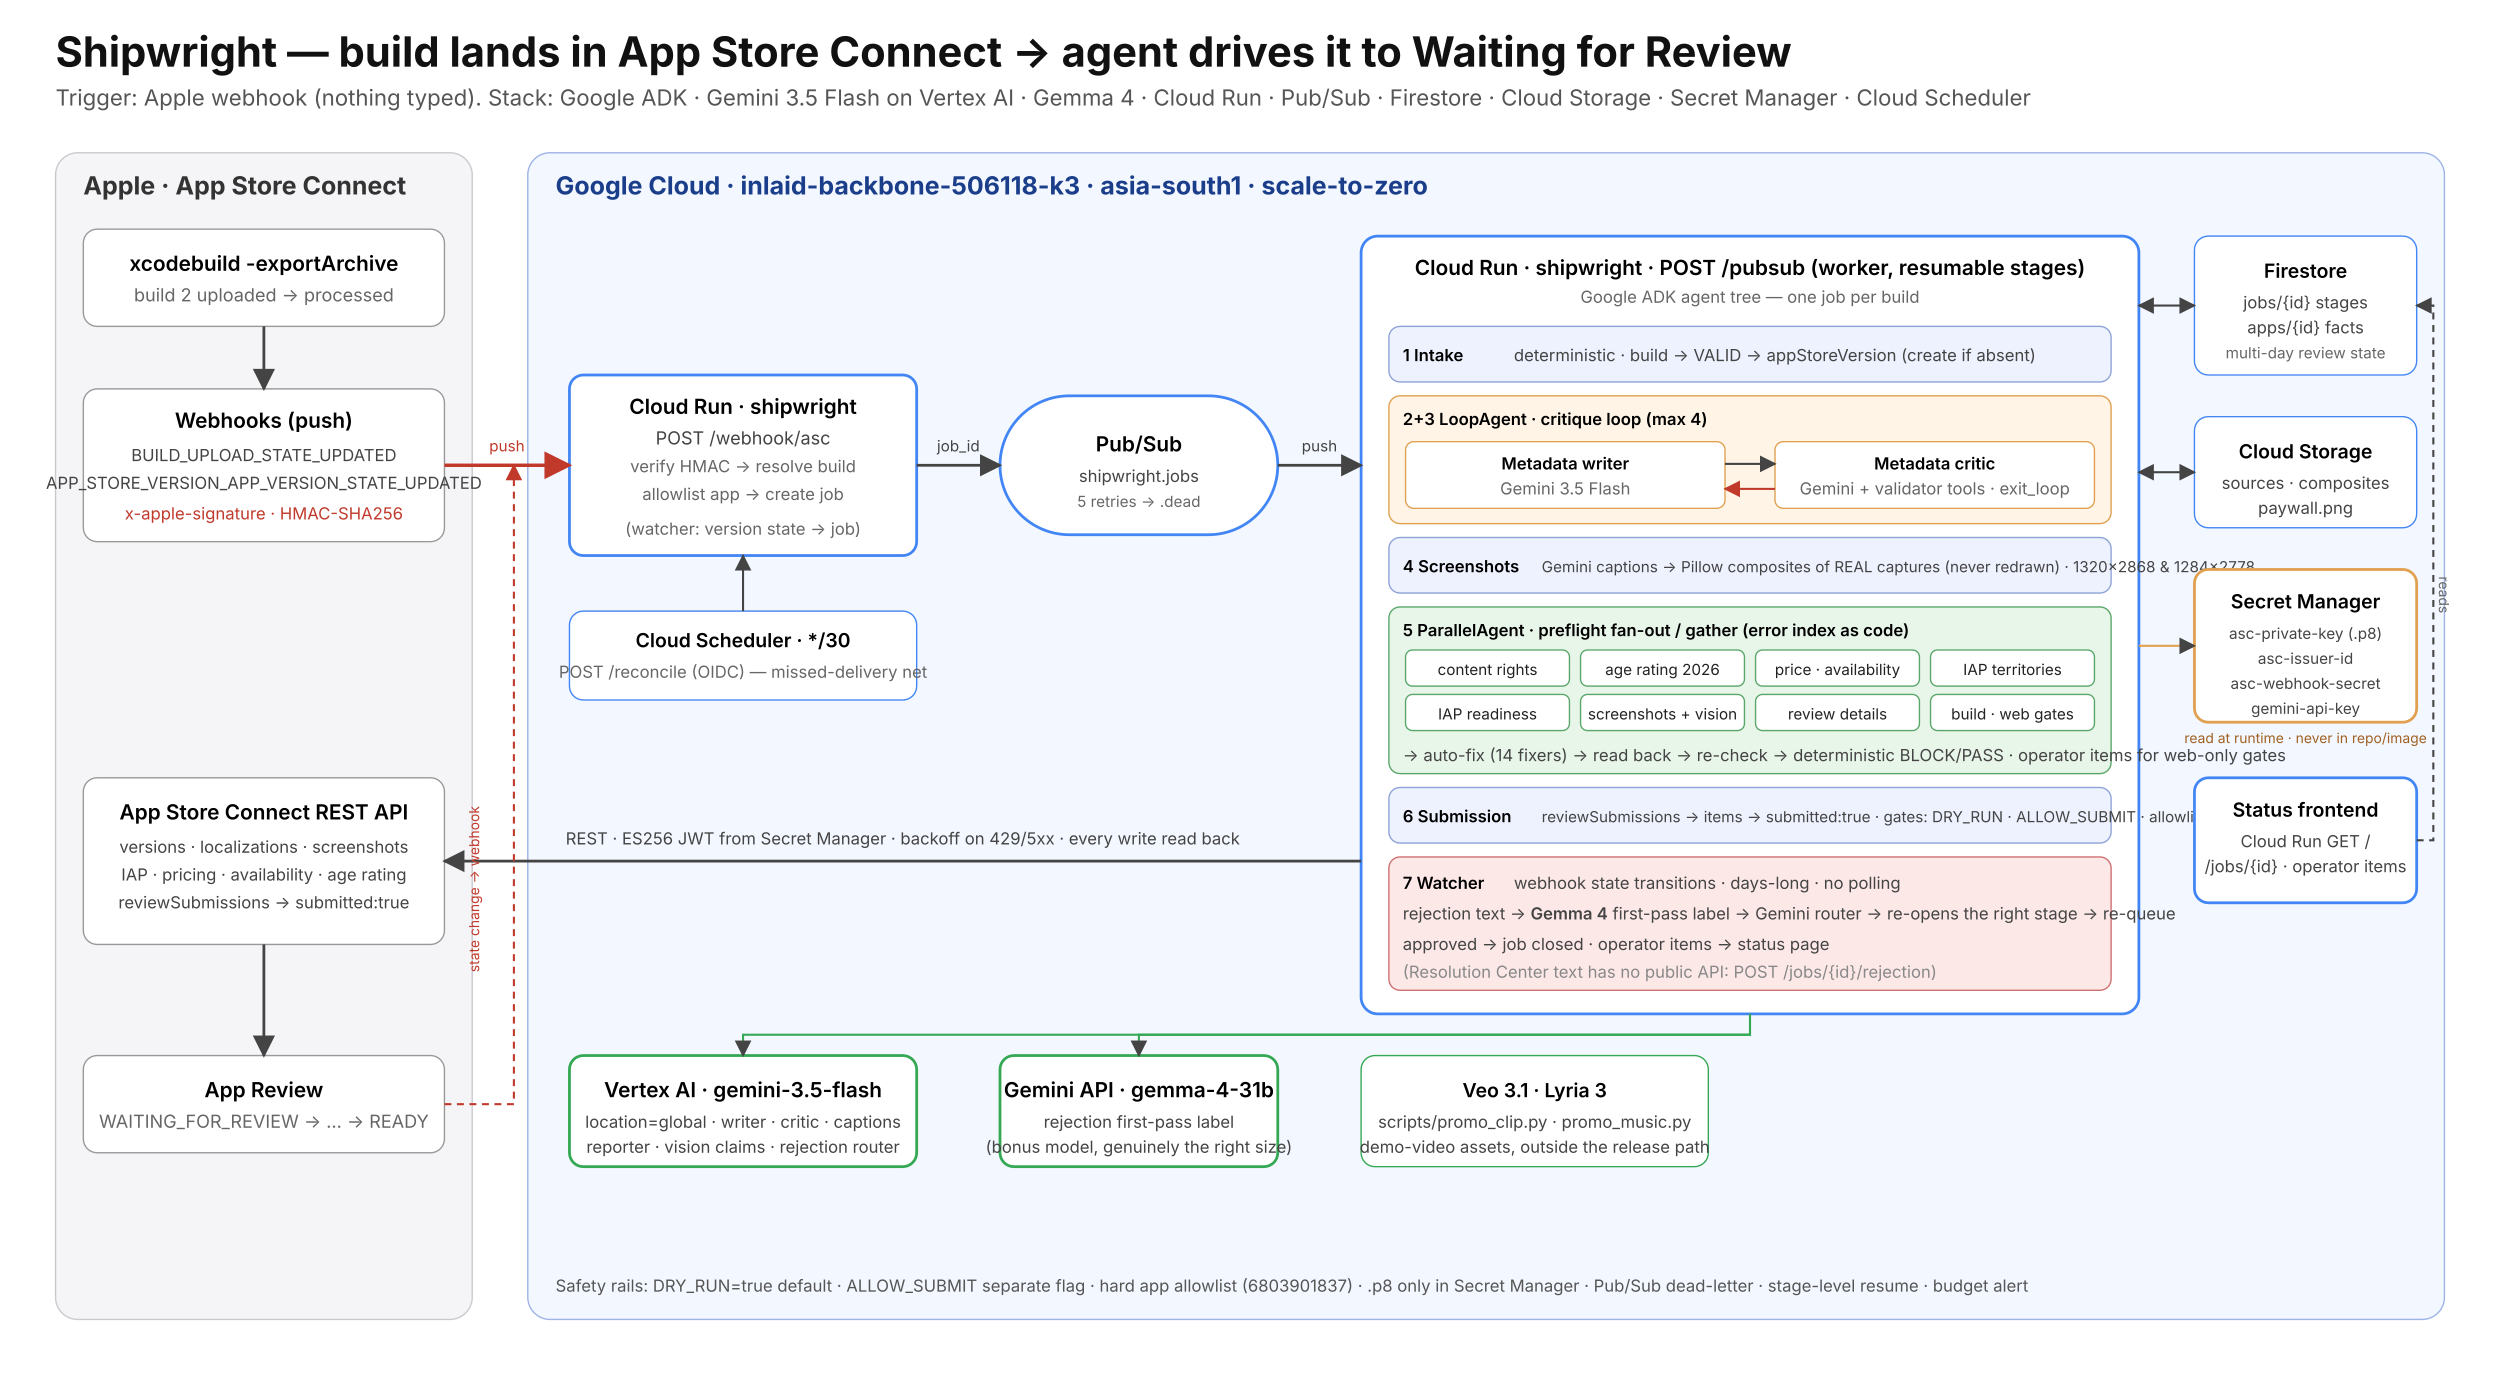
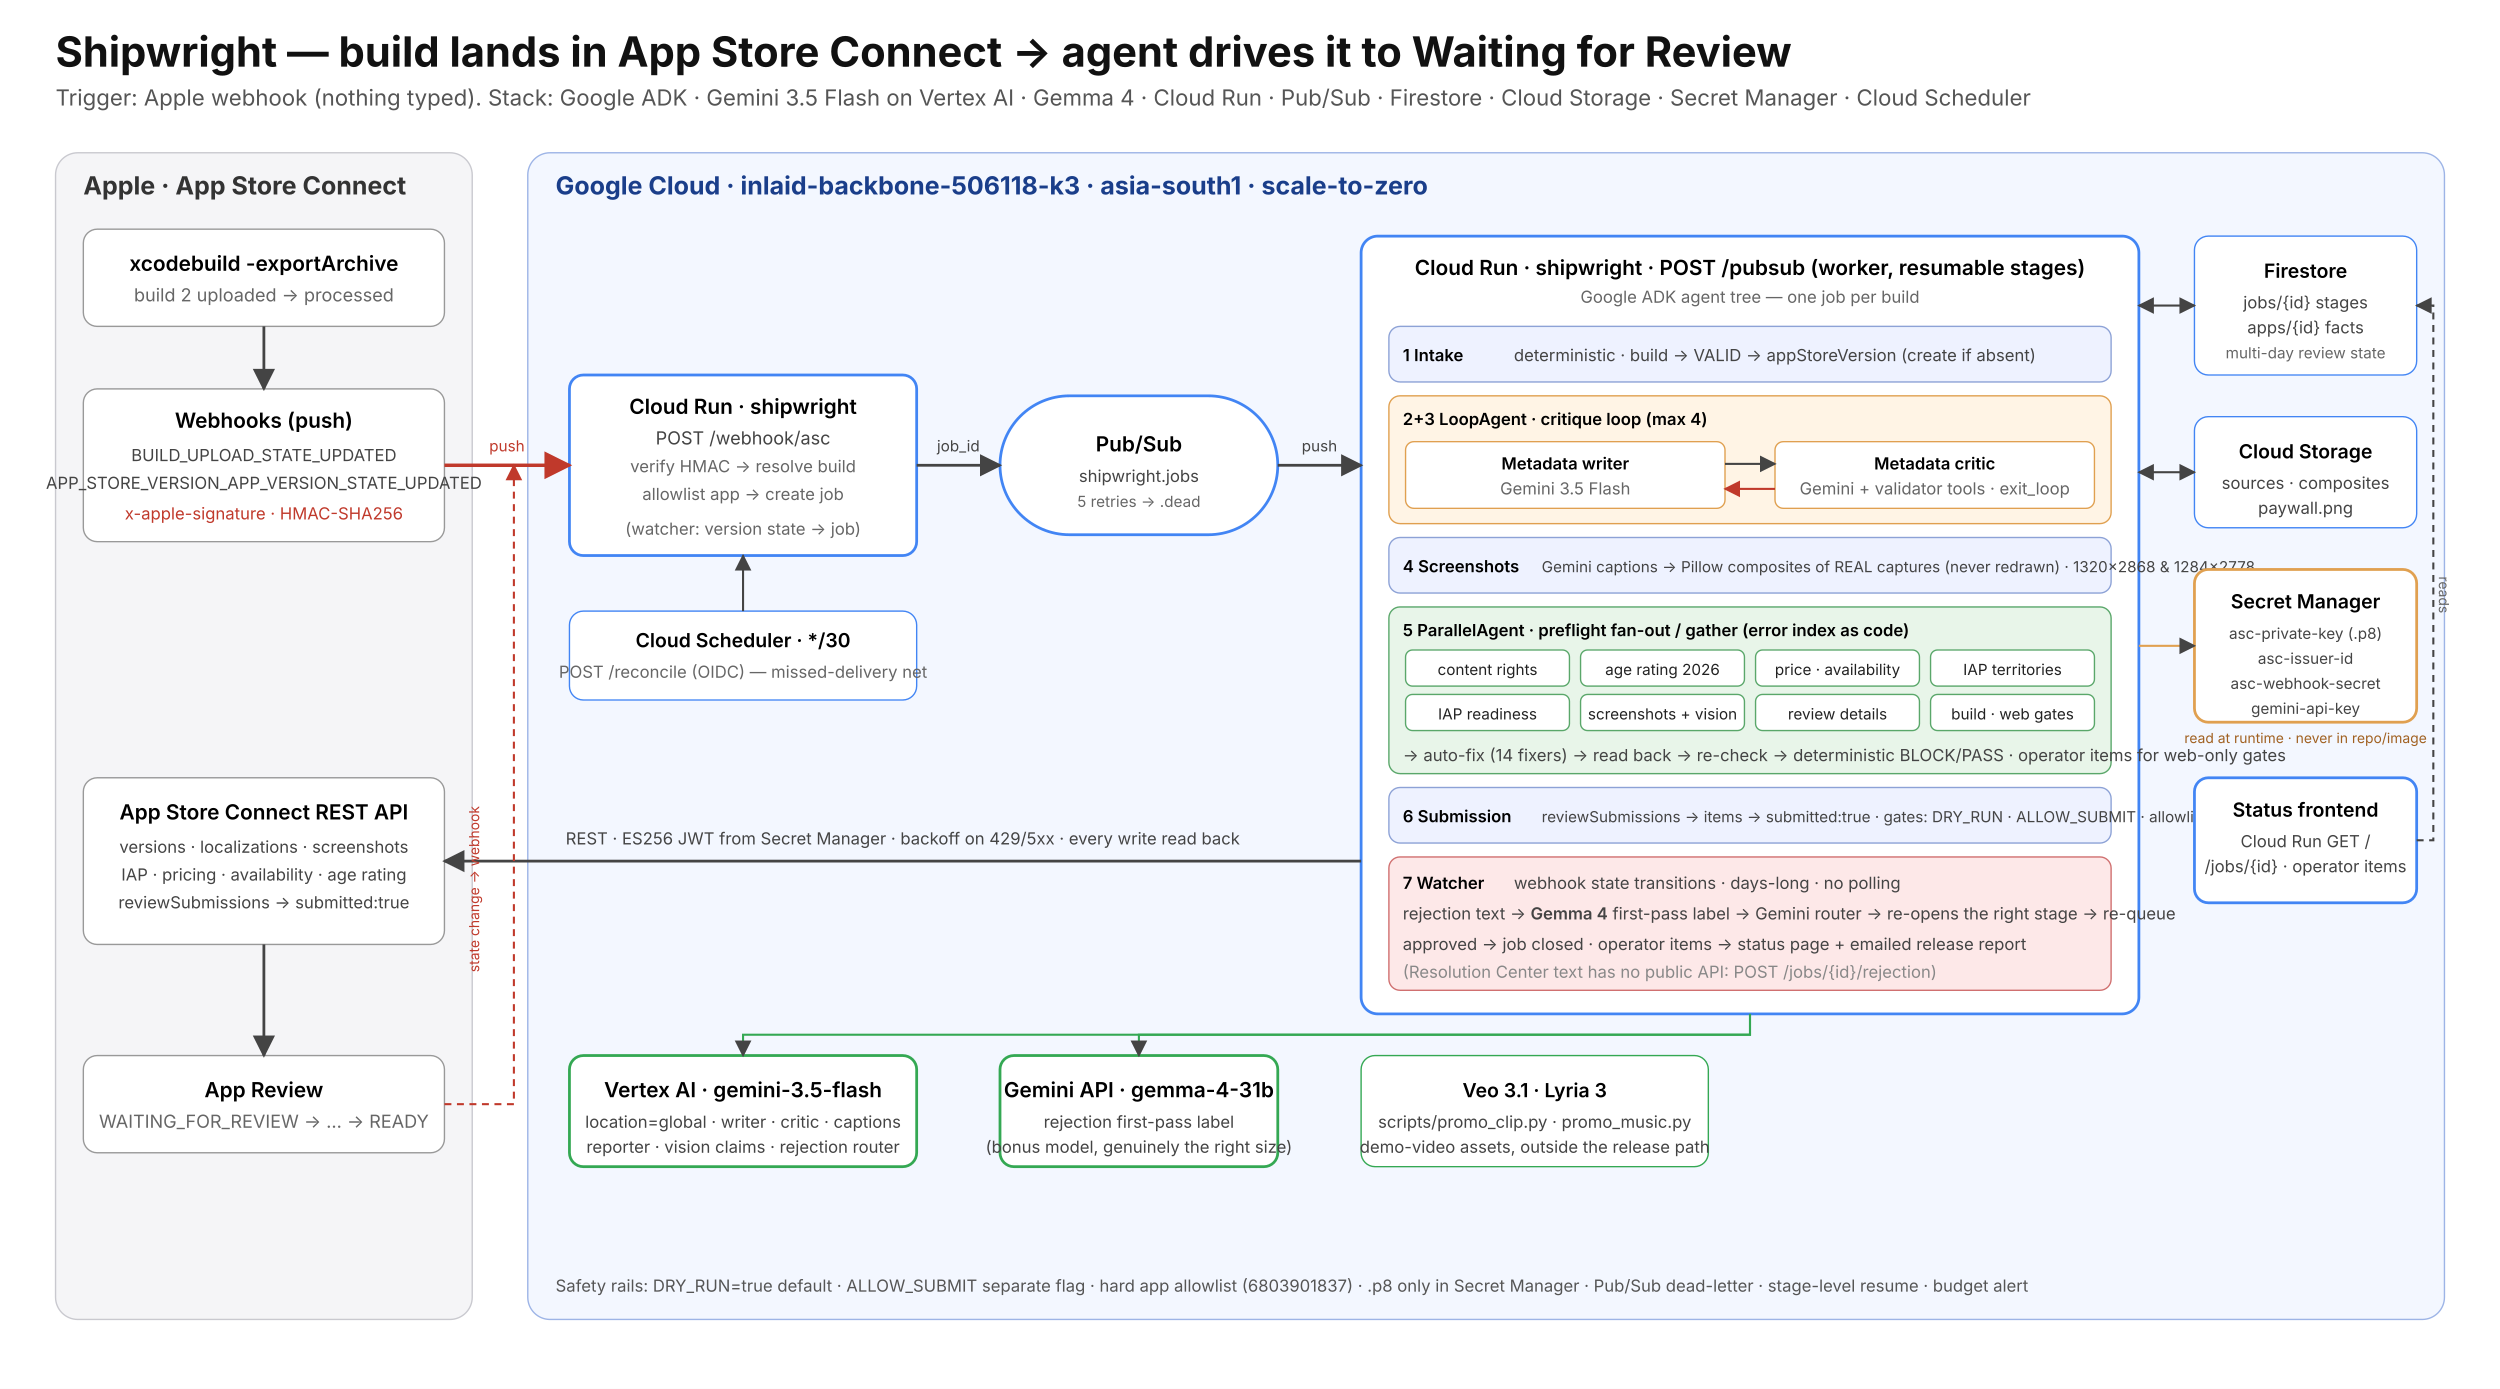
<svg xmlns="http://www.w3.org/2000/svg" width="1800" height="1000" viewBox="0 0 1800 1000" font-family="-apple-system, Inter, Helvetica, Arial, sans-serif">
  <defs>
    <marker id="a" viewBox="0 0 10 10" refX="9" refY="5" markerWidth="8" markerHeight="8" orient="auto-start-reverse">
      <path d="M0,0 L10,5 L0,10 z" fill="#444" />
    </marker>
    <marker id="ad" viewBox="0 0 10 10" refX="9" refY="5" markerWidth="8" markerHeight="8" orient="auto-start-reverse">
      <path d="M0,0 L10,5 L0,10 z" fill="#c0392b" />
    </marker>
  </defs>
  <rect width="1800" height="1000" fill="#ffffff" />
  <text x="40" y="48" font-size="30" font-weight="700" fill="#111">Shipwright — build lands in App Store Connect → agent drives it to Waiting for Review</text>
  <text x="40" y="76" font-size="16" fill="#555">Trigger: Apple webhook (nothing typed). Stack: Google ADK · Gemini 3.5 Flash on Vertex AI · Gemma 4 · Cloud Run · Pub/Sub · Firestore · Cloud Storage · Secret Manager · Cloud Scheduler</text>
  <rect x="40" y="110" width="300" height="840" rx="16" fill="#f5f5f7" stroke="#c9c9cf" />
  <text x="60" y="140" font-size="18" font-weight="700" fill="#333"> Apple · App Store Connect</text>
  <rect x="60" y="165" width="260" height="70" rx="10" fill="#fff" stroke="#999" />
  <text x="190" y="195" font-size="15" text-anchor="middle" font-weight="600">xcodebuild -exportArchive</text>
  <text x="190" y="217" font-size="13" text-anchor="middle" fill="#666">build 2 uploaded → processed</text>
  <rect x="60" y="280" width="260" height="110" rx="10" fill="#fff" stroke="#999" />
  <text x="190" y="308" font-size="15" text-anchor="middle" font-weight="600">Webhooks (push)</text>
  <text x="190" y="332" font-size="12" text-anchor="middle" fill="#444">BUILD_UPLOAD_STATE_UPDATED</text>
  <text x="190" y="352" font-size="12" text-anchor="middle" fill="#444">APP_STORE_VERSION_APP_VERSION_STATE_UPDATED</text>
  <text x="190" y="374" font-size="12" text-anchor="middle" fill="#c0392b">x-apple-signature · HMAC-SHA256</text>
  <rect x="60" y="560" width="260" height="120" rx="10" fill="#fff" stroke="#999" />
  <text x="190" y="590" font-size="15" text-anchor="middle" font-weight="600">App Store Connect REST API</text>
  <text x="190" y="614" font-size="12" text-anchor="middle" fill="#444">versions · localizations · screenshots</text>
  <text x="190" y="634" font-size="12" text-anchor="middle" fill="#444">IAP · pricing · availability · age rating</text>
  <text x="190" y="654" font-size="12" text-anchor="middle" fill="#444">reviewSubmissions → submitted:true</text>
  <rect x="60" y="760" width="260" height="70" rx="10" fill="#fff" stroke="#999" />
  <text x="190" y="790" font-size="15" text-anchor="middle" font-weight="600">App Review</text>
  <text x="190" y="812" font-size="13" text-anchor="middle" fill="#666">WAITING_FOR_REVIEW → … → READY</text>
  <line x1="190" y1="235" x2="190" y2="280" stroke="#444" stroke-width="2" marker-end="url(#a)" />
  <rect x="380" y="110" width="1380" height="840" rx="16" fill="#f3f7ff" stroke="#9db4e6" />
  <text x="400" y="140" font-size="18" font-weight="700" fill="#1a3e8a">Google Cloud · inlaid-backbone-506118-k3 · asia-south1 · scale-to-zero</text>
  <rect x="410" y="270" width="250" height="130" rx="10" fill="#fff" stroke="#4285f4" stroke-width="2" />
  <text x="535" y="298" font-size="15" text-anchor="middle" font-weight="600">Cloud Run · shipwright</text>
  <text x="535" y="320" font-size="13" text-anchor="middle" fill="#444">POST /webhook/asc</text>
  <text x="535" y="340" font-size="12" text-anchor="middle" fill="#666">verify HMAC → resolve build</text>
  <text x="535" y="360" font-size="12" text-anchor="middle" fill="#666">allowlist app → create job</text>
  <text x="535" y="385" font-size="12" text-anchor="middle" fill="#666">(watcher: version state → job)</text>
  <path d="M320,335 L410,335" stroke="#c0392b" stroke-width="2.5" marker-end="url(#ad)" />
  <text x="365" y="325" font-size="11" text-anchor="middle" fill="#c0392b">push</text>
  <rect x="410" y="440" width="250" height="64" rx="10" fill="#fff" stroke="#4285f4" />
  <text x="535" y="466" font-size="14" text-anchor="middle" font-weight="600">Cloud Scheduler · */30</text>
  <text x="535" y="488" font-size="12" text-anchor="middle" fill="#666">POST /reconcile (OIDC) — missed-delivery net</text>
  <line x1="535" y1="440" x2="535" y2="400" stroke="#444" stroke-width="1.5" marker-end="url(#a)" />
  <rect x="720" y="285" width="200" height="100" rx="50" fill="#fff" stroke="#4285f4" stroke-width="2" />
  <text x="820" y="325" font-size="15" text-anchor="middle" font-weight="600">Pub/Sub</text>
  <text x="820" y="347" font-size="12" text-anchor="middle" fill="#444">shipwright.jobs</text>
  <text x="820" y="365" font-size="11" text-anchor="middle" fill="#666">5 retries → .dead</text>
  <line x1="660" y1="335" x2="720" y2="335" stroke="#444" stroke-width="2" marker-end="url(#a)" />
  <text x="690" y="325" font-size="11" text-anchor="middle" fill="#444">job_id</text>
  <rect x="980" y="170" width="560" height="560" rx="12" fill="#fff" stroke="#4285f4" stroke-width="2" />
  <text x="1260" y="198" font-size="15" text-anchor="middle" font-weight="600">Cloud Run · shipwright · POST /pubsub (worker, resumable stages)</text>
  <text x="1260" y="218" font-size="12" text-anchor="middle" fill="#666">Google ADK agent tree — one job per build</text>
  <line x1="920" y1="335" x2="980" y2="335" stroke="#444" stroke-width="2" marker-end="url(#a)" />
  <text x="950" y="325" font-size="11" text-anchor="middle" fill="#444">push</text>
  <g font-size="12">
    <rect x="1000" y="235" width="520" height="40" rx="8" fill="#eef2ff" stroke="#8da2d6" />
    <text x="1010" y="260" font-weight="600">1 Intake</text>
    <text x="1090" y="260" fill="#444">deterministic · build → VALID → appStoreVersion (create if absent)</text>
    <rect x="1000" y="285" width="520" height="92" rx="8" fill="#fff4e5" stroke="#e0a050" />
    <text x="1010" y="306" font-weight="600">2+3 LoopAgent · critique loop (max 4)</text>
    <rect x="1012" y="318" width="230" height="48" rx="6" fill="#fff" stroke="#e0a050" />
    <text x="1127" y="338" text-anchor="middle" font-weight="600">Metadata writer</text>
    <text x="1127" y="356" text-anchor="middle" fill="#666">Gemini 3.5 Flash</text>
    <rect x="1278" y="318" width="230" height="48" rx="6" fill="#fff" stroke="#e0a050" />
    <text x="1393" y="338" text-anchor="middle" font-weight="600">Metadata critic</text>
    <text x="1393" y="356" text-anchor="middle" fill="#666">Gemini + validator tools · exit_loop</text>
    <path d="M1242,334 L1278,334" stroke="#444" stroke-width="1.5" marker-end="url(#a)" />
    <path d="M1278,352 L1242,352" stroke="#c0392b" stroke-width="1.5" marker-end="url(#ad)" />
    <rect x="1000" y="387" width="520" height="40" rx="8" fill="#eef2ff" stroke="#8da2d6" />
    <text x="1010" y="412" font-weight="600">4 Screenshots</text>
    <text x="1110" y="412" fill="#444" font-size="11">Gemini captions → Pillow composites of REAL captures (never redrawn) · 1320×2868 &amp; 1284×2778</text>
    <rect x="1000" y="437" width="520" height="120" rx="8" fill="#e8f5e9" stroke="#5aa76a" />
    <text x="1010" y="458" font-weight="600">5 ParallelAgent · preflight fan-out / gather (error index as code)</text>
    <g fill="#fff" stroke="#5aa76a">
      <rect x="1012" y="468" width="118" height="26" rx="5" />
      <rect x="1138" y="468" width="118" height="26" rx="5" />
      <rect x="1264" y="468" width="118" height="26" rx="5" />
      <rect x="1390" y="468" width="118" height="26" rx="5" />
      <rect x="1012" y="500" width="118" height="26" rx="5" />
      <rect x="1138" y="500" width="118" height="26" rx="5" />
      <rect x="1264" y="500" width="118" height="26" rx="5" />
      <rect x="1390" y="500" width="118" height="26" rx="5" />
    </g>
    <g font-size="11" text-anchor="middle" fill="#222">
      <text x="1071" y="486">content rights</text>
      <text x="1197" y="486">age rating 2026</text>
      <text x="1323" y="486">price · availability</text>
      <text x="1449" y="486">IAP territories</text>
      <text x="1071" y="518">IAP readiness</text>
      <text x="1197" y="518">screenshots + vision</text>
      <text x="1323" y="518">review details</text>
      <text x="1449" y="518">build · web gates</text>
    </g>
    <text x="1010" y="548" fill="#444">→ auto-fix (14 fixers) → read back → re-check → deterministic BLOCK/PASS · operator items for web-only gates</text>
    <rect x="1000" y="567" width="520" height="40" rx="8" fill="#eef2ff" stroke="#8da2d6" />
    <text x="1010" y="592" font-weight="600">6 Submission</text>
    <text x="1110" y="592" fill="#444" font-size="11">reviewSubmissions → items → submitted:true · gates: DRY_RUN · ALLOW_SUBMIT · allowlist</text>
    <rect x="1000" y="617" width="520" height="96" rx="8" fill="#fde8e8" stroke="#d07070" />
    <text x="1010" y="640" font-weight="600">7 Watcher</text>
    <text x="1090" y="640" fill="#444">webhook state transitions · days-long · no polling</text>
    <text x="1010" y="662" fill="#444">rejection text → <tspan font-weight="600">Gemma 4</tspan> first-pass label → Gemini router → re-opens the right stage → re-queue</text>
-     <text x="1010" y="684" fill="#444">approved → job closed · operator items → status page</text>
+     <text x="1010" y="684" fill="#444">approved → job closed · operator items → status page + emailed release report</text>
    <text x="1010" y="704" fill="#888">(Resolution Center text has no public API: POST /jobs/{id}/rejection)</text>
  </g>
  <rect x="1580" y="170" width="160" height="100" rx="10" fill="#fff" stroke="#4285f4" />
  <text x="1660" y="200" font-size="14" text-anchor="middle" font-weight="600">Firestore</text>
  <text x="1660" y="222" font-size="12" text-anchor="middle" fill="#444">jobs/{id} stages</text>
  <text x="1660" y="240" font-size="12" text-anchor="middle" fill="#444">apps/{id} facts</text>
  <text x="1660" y="258" font-size="11" text-anchor="middle" fill="#666">multi-day review state</text>
  <rect x="1580" y="300" width="160" height="80" rx="10" fill="#fff" stroke="#4285f4" />
  <text x="1660" y="330" font-size="14" text-anchor="middle" font-weight="600">Cloud Storage</text>
  <text x="1660" y="352" font-size="12" text-anchor="middle" fill="#444">sources · composites</text>
  <text x="1660" y="370" font-size="12" text-anchor="middle" fill="#444">paywall.png</text>
  <rect x="1580" y="410" width="160" height="110" rx="10" fill="#fff" stroke="#e0a050" stroke-width="2" />
  <text x="1660" y="438" font-size="14" text-anchor="middle" font-weight="600">Secret Manager</text>
  <text x="1660" y="460" font-size="11" text-anchor="middle" fill="#444">asc-private-key (.p8)</text>
  <text x="1660" y="478" font-size="11" text-anchor="middle" fill="#444">asc-issuer-id</text>
  <text x="1660" y="496" font-size="11" text-anchor="middle" fill="#444">asc-webhook-secret</text>
  <text x="1660" y="514" font-size="11" text-anchor="middle" fill="#444">gemini-api-key</text>
  <line x1="1540" y1="220" x2="1580" y2="220" stroke="#444" stroke-width="1.5" marker-start="url(#a)" marker-end="url(#a)" />
  <line x1="1540" y1="340" x2="1580" y2="340" stroke="#444" stroke-width="1.5" marker-start="url(#a)" marker-end="url(#a)" />
  <line x1="1540" y1="465" x2="1580" y2="465" stroke="#e0a050" stroke-width="1.5" marker-end="url(#a)" />
  <text x="1660" y="535" font-size="10" text-anchor="middle" fill="#a06020">read at runtime · never in repo/image</text>
  <rect x="1580" y="560" width="160" height="90" rx="10" fill="#fff" stroke="#4285f4" stroke-width="2" />
  <text x="1660" y="588" font-size="14" text-anchor="middle" font-weight="600">Status frontend</text>
  <text x="1660" y="610" font-size="12" text-anchor="middle" fill="#444">Cloud Run GET /</text>
  <text x="1660" y="628" font-size="12" text-anchor="middle" fill="#444">/jobs/{id} · operator items</text>
  <path d="M1740,605 L1752,605 L1752,220 L1740,220" stroke="#444" stroke-width="1.5" fill="none" stroke-dasharray="5,4" marker-end="url(#a)" />
  <text x="1756" y="415" font-size="10" fill="#666" transform="rotate(90 1756,415)">reads</text>
  <rect x="410" y="760" width="250" height="80" rx="10" fill="#fff" stroke="#34a853" stroke-width="2" />
  <text x="535" y="790" font-size="15" text-anchor="middle" font-weight="600">Vertex AI · gemini-3.5-flash</text>
  <text x="535" y="812" font-size="12" text-anchor="middle" fill="#444">location=global · writer · critic · captions</text>
  <text x="535" y="830" font-size="12" text-anchor="middle" fill="#444">reporter · vision claims · rejection router</text>
  <rect x="720" y="760" width="200" height="80" rx="10" fill="#fff" stroke="#34a853" stroke-width="2" />
  <text x="820" y="790" font-size="15" text-anchor="middle" font-weight="600">Gemini API · gemma-4-31b</text>
  <text x="820" y="812" font-size="12" text-anchor="middle" fill="#444">rejection first-pass label</text>
  <text x="820" y="830" font-size="12" text-anchor="middle" fill="#444">(bonus model, genuinely the right size)</text>
  <rect x="980" y="760" width="250" height="80" rx="10" fill="#fff" stroke="#34a853" />
  <text x="1105" y="790" font-size="14" text-anchor="middle" font-weight="600">Veo 3.1 · Lyria 3</text>
  <text x="1105" y="812" font-size="12" text-anchor="middle" fill="#444">scripts/promo_clip.py · promo_music.py</text>
  <text x="1105" y="830" font-size="12" text-anchor="middle" fill="#444">demo-video assets, outside the release path</text>
  <path d="M1260,730 L1260,745 L535,745 L535,760" stroke="#34a853" stroke-width="1.5" fill="none" marker-end="url(#a)" />
  <path d="M1260,730 L1260,745 L820,745 L820,760" stroke="#34a853" stroke-width="1.5" fill="none" marker-end="url(#a)" />
  <path d="M980,620 L700,620 L700,620 L320,620" stroke="#444" stroke-width="2" fill="none" marker-end="url(#a)" />
  <text x="650" y="608" font-size="12" text-anchor="middle" fill="#444">REST · ES256 JWT from Secret Manager · backoff on 429/5xx · every write read back</text>
  <path d="M190,680 L190,760" stroke="#444" stroke-width="2" marker-end="url(#a)" />
  <path d="M320,795 L370,795 L370,335" stroke="#c0392b" stroke-width="1.5" fill="none" stroke-dasharray="5,4" marker-end="url(#ad)" />
  <text x="345" y="700" font-size="10" fill="#c0392b" transform="rotate(-90 345,700)">state change → webhook</text>
  <text x="400" y="930" font-size="12" fill="#555">Safety rails: DRY_RUN=true default · ALLOW_SUBMIT separate flag · hard app allowlist (6803901837) · .p8 only in Secret Manager · Pub/Sub dead-letter · stage-level resume · budget alert</text>
</svg>
